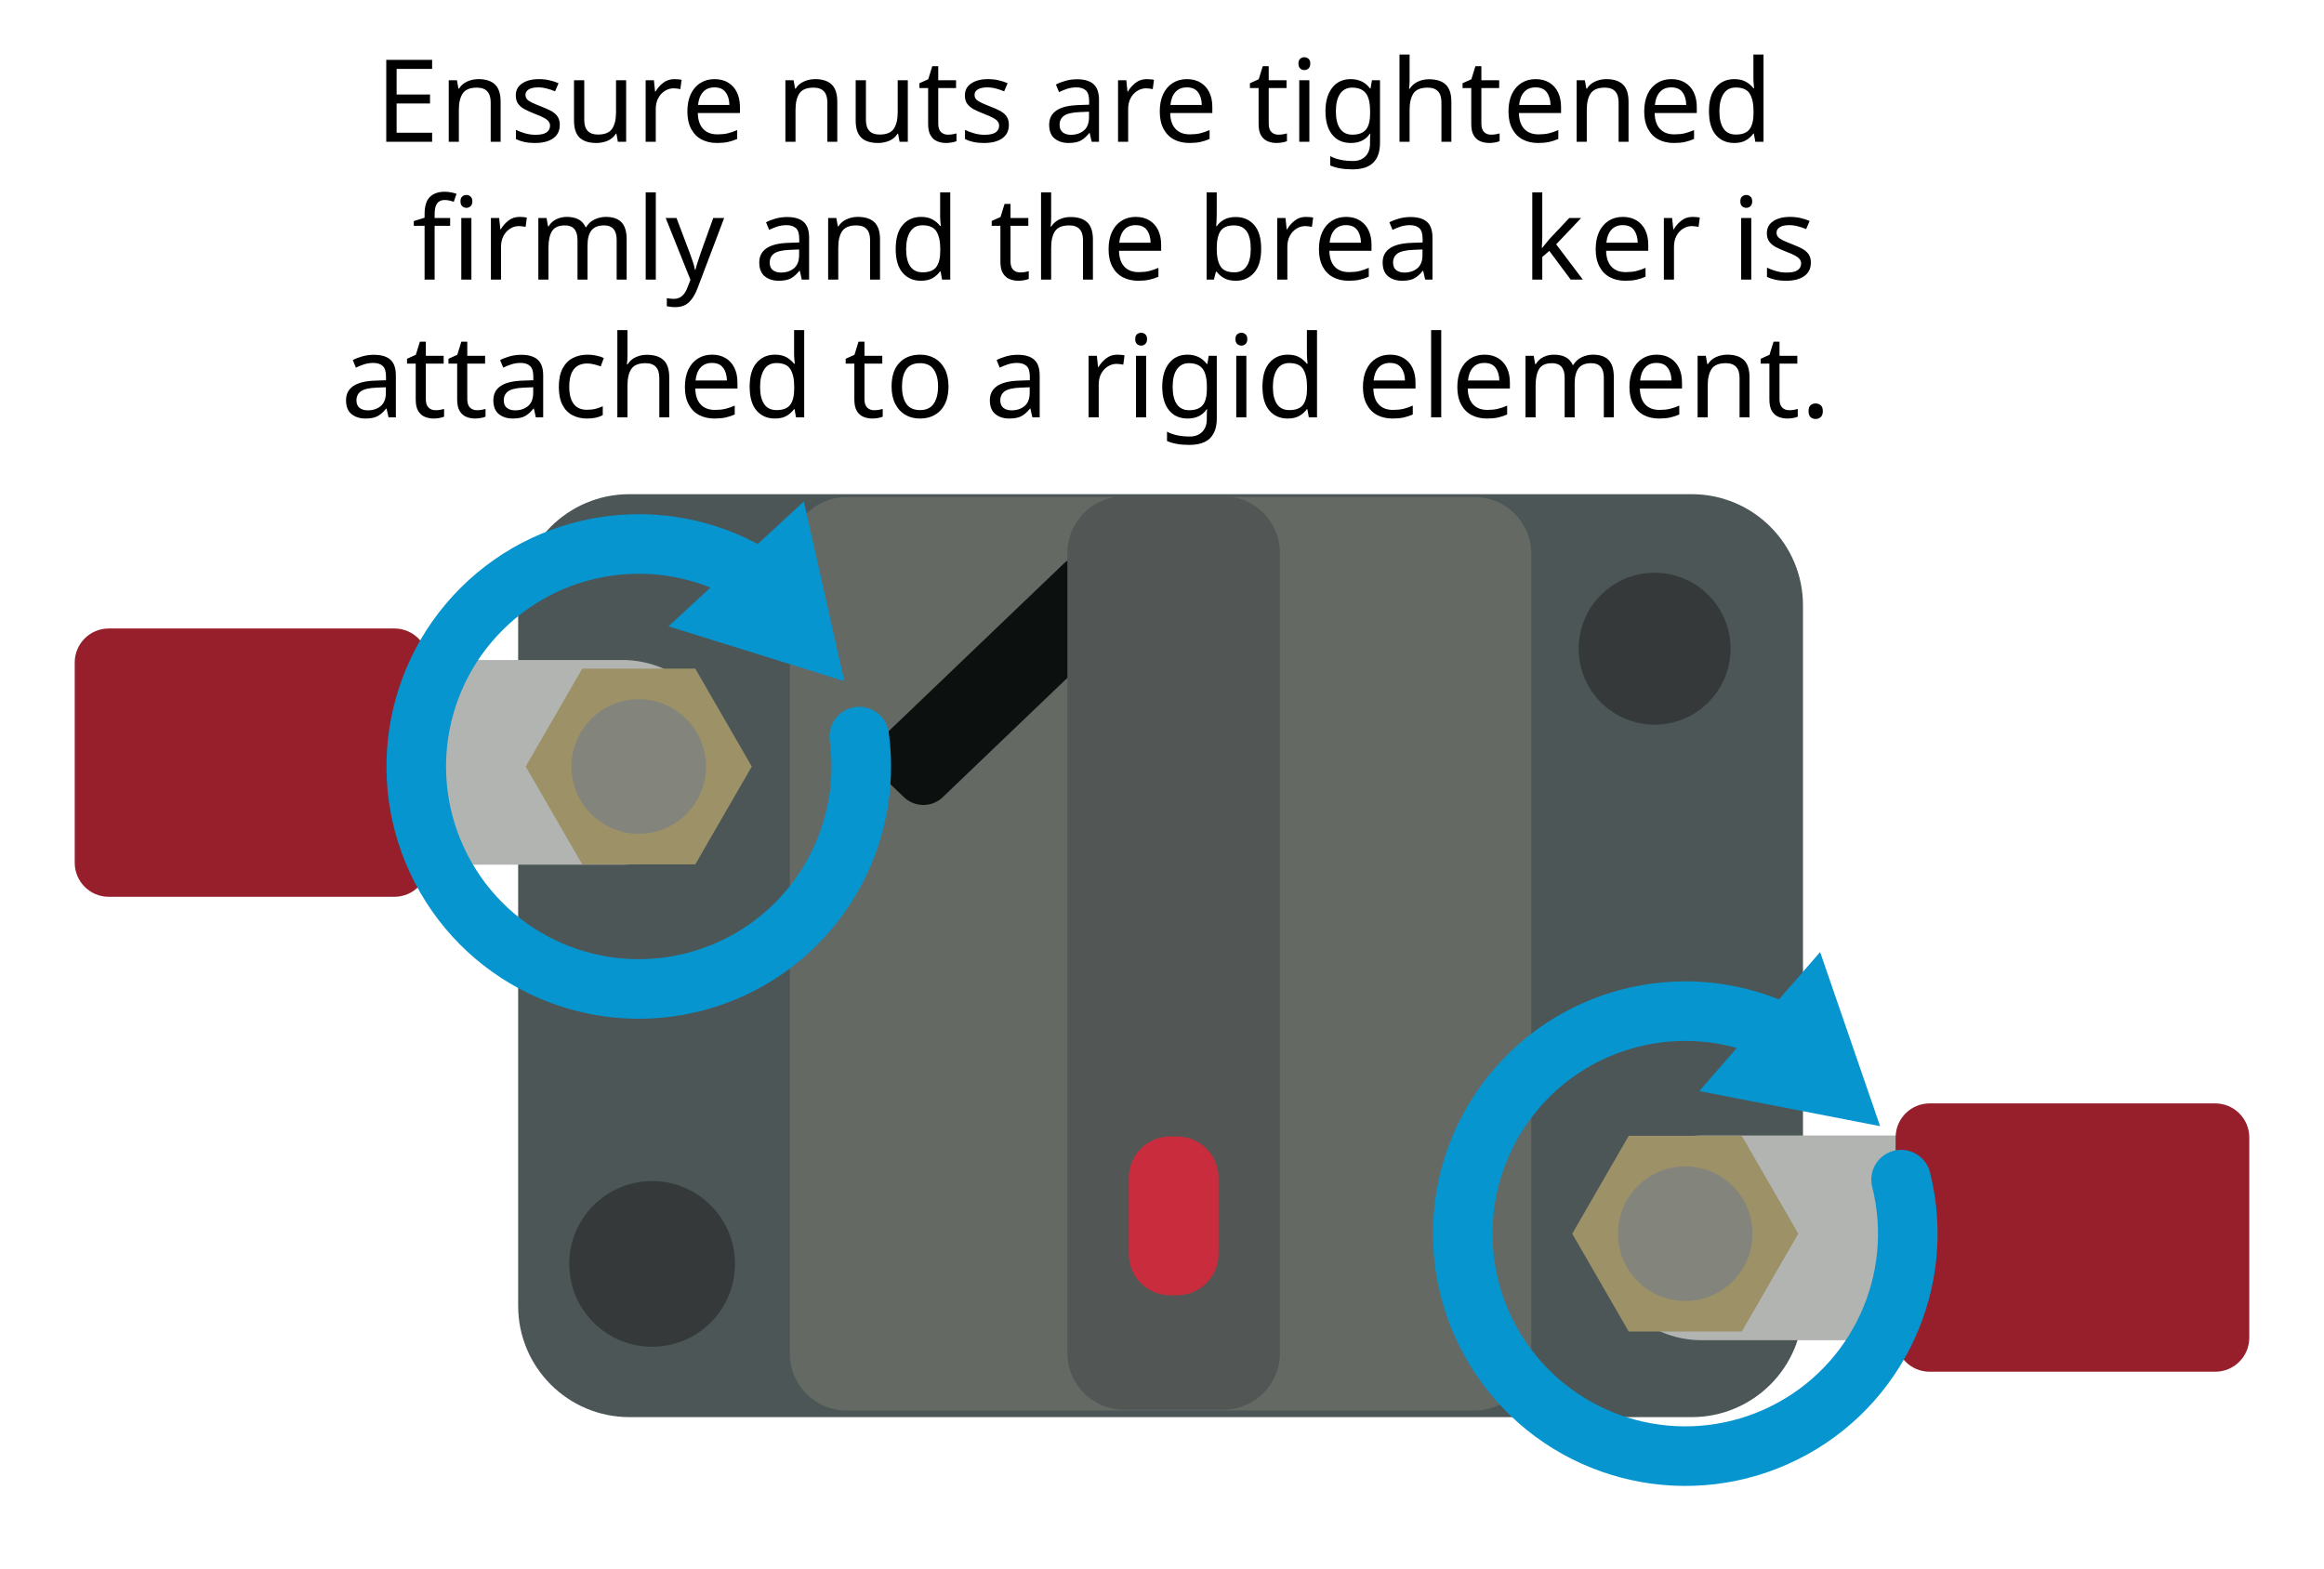
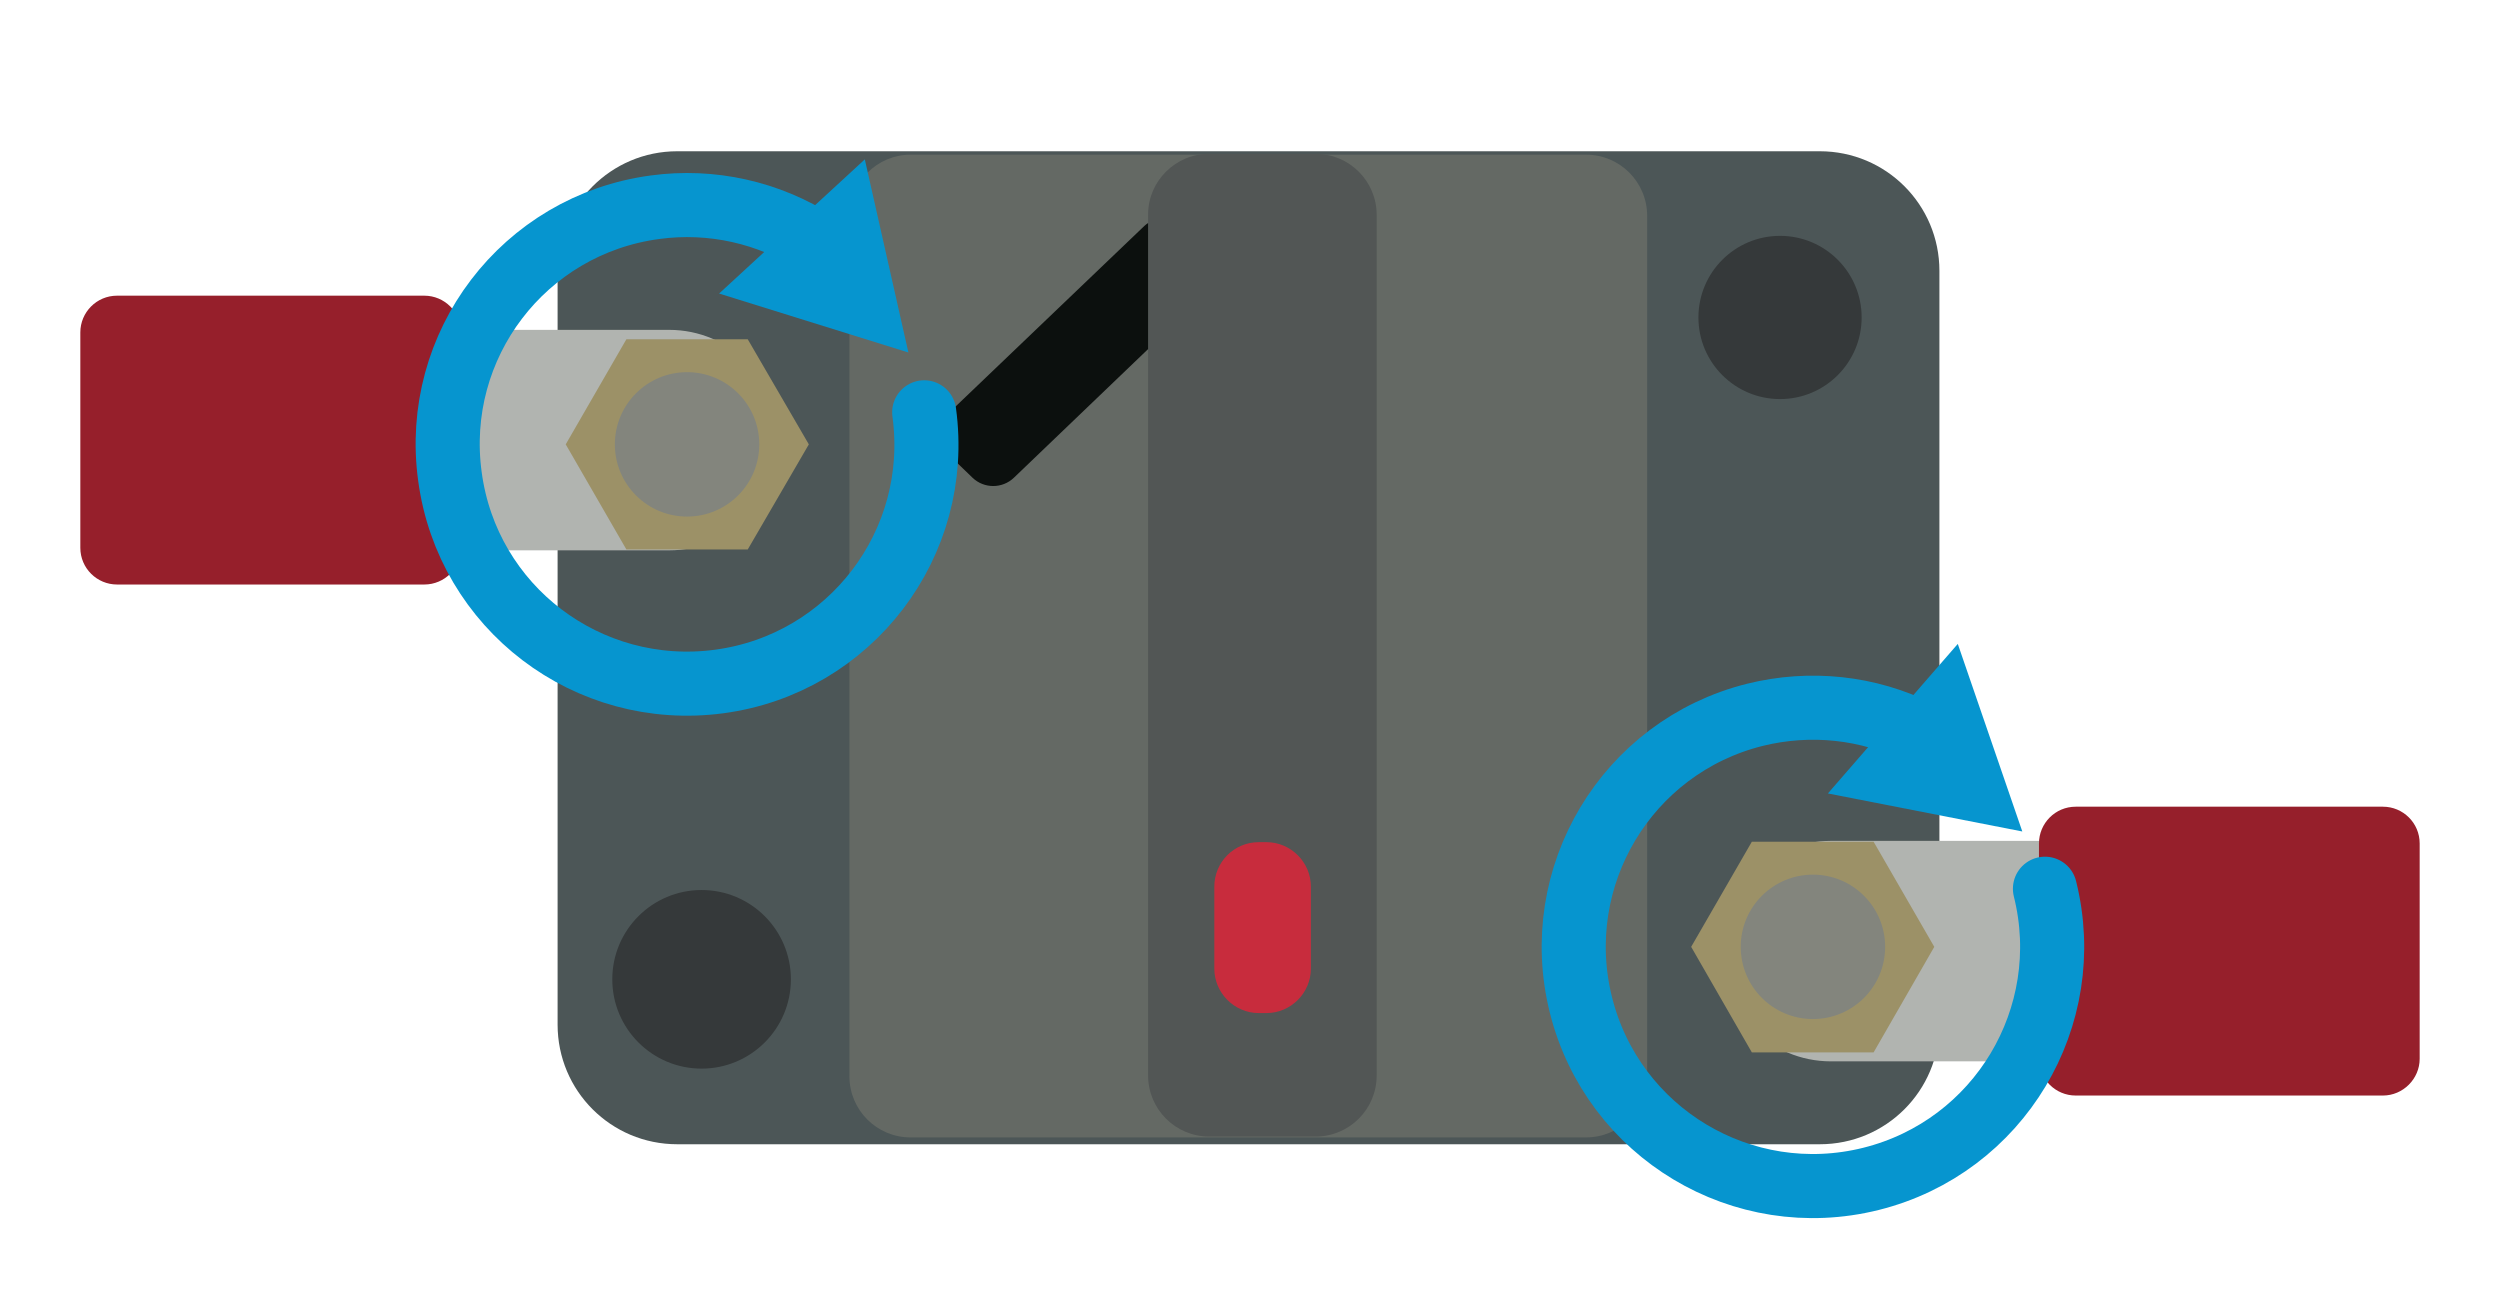
- <svg xmlns="http://www.w3.org/2000/svg" id="Layer_1" data-name="Layer 1" viewBox="0 0 585.092 394.983">
-   <defs>
-     <style>.cls-1{fill:#4c5657;}.cls-2{fill:#b1b4b0;}.cls-3{fill:#646964;}.cls-4{fill:#525655;}.cls-5{fill:#c82c3d;}.cls-6{fill:#0c100e;}.cls-7{fill:#9c9167;}.cls-8{fill:#83857d;}.cls-9{fill:#961f2b;}.cls-10{fill:#35393a;}.cls-11{fill:none;stroke:#0695cf;stroke-linecap:round;stroke-miterlimit:10;stroke-width:15px;}.cls-12{fill:#0695cf;}.cls-13{font-size:28.908px;font-family:Verdana;}.cls-14{letter-spacing:-0.01em;}.cls-15{letter-spacing:0em;}</style>
-   </defs>
-   <rect class="cls-1" x="130.453" y="124.428" width="323.468" height="232.386" rx="28.01" />
-   <rect class="cls-2" x="66.956" y="166.175" width="115.483" height="51.543" rx="25.772" />
-   <rect class="cls-3" x="198.852" y="125.155" width="186.67" height="230.005" rx="14.293" />
-   <rect class="cls-4" x="268.727" y="124.956" width="53.514" height="230.005" rx="14.293" />
-   <rect class="cls-5" x="284.189" y="286.146" width="22.59" height="39.985" rx="10.403" />
-   <path class="cls-6" d="M267.82,141.898l-45.993,44.04a6.361,6.361,0,0,0,0,9.271l5.798,5.552a7.063,7.063,0,0,0,9.682,0l31.427-30.092V141.17A6.816,6.816,0,0,0,267.82,141.898Z" />
-   <polygon class="cls-7" points="175.042 168.352 146.584 168.352 132.355 192.998 146.584 217.643 175.042 217.643 189.271 192.998 175.042 168.352" />
-   <circle class="cls-8" cx="160.813" cy="192.998" r="16.94" />
-   <rect class="cls-9" x="18.812" y="158.241" width="89.039" height="67.561" rx="8.573" />
-   <rect class="cls-2" x="402.654" y="285.905" width="115.483" height="51.543" rx="25.772" transform="translate(920.7901 623.3535) rotate(-180)" />
-   <polygon class="cls-7" points="410.05 335.272 438.508 335.272 452.737 310.626 438.508 285.981 410.05 285.981 395.821 310.626 410.05 335.272" />
-   <circle class="cls-8" cx="424.279" cy="310.626" r="16.94" />
-   <rect class="cls-9" x="477.241" y="277.822" width="89.039" height="67.561" rx="8.573" transform="translate(1043.521 623.2047) rotate(180)" />
-   <circle class="cls-10" cx="416.567" cy="163.329" r="19.124" />
-   <circle class="cls-10" cx="164.177" cy="318.24" r="20.863" />
-   <path class="cls-11" d="M216.329,185.468a56.019,56.019,0,1,1-25.188-39.583" />
-   <polygon class="cls-12" points="168.294 157.699 212.561 171.5 202.385 126.262 168.294 157.699" />
-   <path class="cls-11" d="M478.625,297.018a56.019,56.019,0,1,1-29.4-36.562" />
-   <polygon class="cls-12" points="427.821 274.718 473.339 283.551 458.236 239.713 427.821 274.718" />
-   <text class="cls-13" transform="translate(94.448 35.7049)">Ensure nuts are tightened <tspan x="9.288" y="34.69">firmly and the brea</tspan>
-     <tspan class="cls-14" x="288.866" y="34.69">k</tspan>
-     <tspan class="cls-15" x="305.691" y="34.69">er is </tspan>
-     <tspan x="-8.66" y="69.379">attached to a rigid element.</tspan>
-   </text>
+ <svg xmlns="http://www.w3.org/2000/svg" version="1.1" id="Layer_1" x="0px" y="0px" viewBox="0 0 585.1 306" style="enable-background:new 0 0 585.1 306;" xml:space="preserve">
+   <style type="text/css">
+ 	.st0{fill:#4C5657;}
+ 	.st1{fill:#B1B4B0;}
+ 	.st2{fill:#646964;}
+ 	.st3{fill:#525655;}
+ 	.st4{fill:#C82C3D;}
+ 	.st5{fill:#0C100E;}
+ 	.st6{fill:#9C9167;}
+ 	.st7{fill:#83857D;}
+ 	.st8{fill:#961F2B;}
+ 	.st9{fill:#35393A;}
+ 	.st10{fill:none;stroke:#0695CF;stroke-width:15;stroke-linecap:round;stroke-miterlimit:10;}
+ 	.st11{fill:#0695CF;}
+ </style>
+   <path class="st0" d="M158.5,35.4h267.4c15.5,0,28,12.5,28,28v176.4c0,15.5-12.5,28-28,28H158.5c-15.5,0-28-12.5-28-28V63.4  C130.5,48,143,35.4,158.5,35.4z" />
+   <path class="st1" d="M92.7,77.2h63.9c14.2,0,25.8,11.5,25.8,25.8v0c0,14.2-11.5,25.8-25.8,25.8H92.7c-14.2,0-25.8-11.5-25.8-25.8v0  C67,88.7,78.5,77.2,92.7,77.2z" />
+   <path class="st2" d="M213.1,36.2h158.1c7.9,0,14.3,6.4,14.3,14.3v201.4c0,7.9-6.4,14.3-14.3,14.3H213.1c-7.9,0-14.3-6.4-14.3-14.3  V50.4C198.9,42.6,205.3,36.2,213.1,36.2z" />
+   <path class="st3" d="M283,36h24.9c7.9,0,14.3,6.4,14.3,14.3v201.4c0,7.9-6.4,14.3-14.3,14.3H283c-7.9,0-14.3-6.4-14.3-14.3V50.2  C268.7,42.4,275.1,36,283,36z" />
+   <path class="st4" d="M294.6,197.1h1.8c5.7,0,10.4,4.7,10.4,10.4v19.2c0,5.7-4.7,10.4-10.4,10.4h-1.8c-5.7,0-10.4-4.7-10.4-10.4  v-19.2C284.2,201.8,288.8,197.1,294.6,197.1z" />
+   <path class="st5" d="M267.8,52.9l-46,44c-2.6,2.4-2.7,6.4-0.3,9c0.1,0.1,0.2,0.2,0.3,0.3l5.8,5.6c2.7,2.6,7,2.6,9.7,0l31.4-30.1  V52.2C268.4,52.4,268.1,52.6,267.8,52.9z" />
+   <polygon class="st6" points="175,79.4 146.6,79.4 132.4,104 146.6,128.6 175,128.6 189.3,104 " />
+   <circle class="st7" cx="160.8" cy="104" r="16.9" />
+   <path class="st8" d="M27.4,69.2h71.9c4.7,0,8.6,3.8,8.6,8.6v50.4c0,4.7-3.8,8.6-8.6,8.6H27.4c-4.7,0-8.6-3.8-8.6-8.6V77.8  C18.8,73.1,22.6,69.2,27.4,69.2z" />
+   <path class="st1" d="M492.4,248.4h-63.9c-14.2,0-25.8-11.5-25.8-25.8l0,0c0-14.2,11.5-25.8,25.8-25.8h63.9  c14.2,0,25.8,11.5,25.8,25.8l0,0C518.1,236.9,506.6,248.4,492.4,248.4z" />
+   <polygon class="st6" points="410,246.3 438.5,246.3 452.7,221.6 438.5,197 410,197 395.8,221.6 " />
+   <circle class="st7" cx="424.3" cy="221.6" r="16.9" />
+   <path class="st8" d="M557.7,256.4h-71.9c-4.7,0-8.6-3.8-8.6-8.6v-50.4c0-4.7,3.8-8.6,8.6-8.6h71.9c4.7,0,8.6,3.8,8.6,8.6v50.4  C566.3,252.5,562.4,256.4,557.7,256.4z" />
+   <circle class="st9" cx="416.6" cy="74.3" r="19.1" />
+   <circle class="st9" cx="164.2" cy="229.2" r="20.9" />
+   <path class="st10" d="M216.3,96.5c4.2,30.7-17.3,58.9-48,63s-58.9-17.3-63-48c-4.2-30.7,17.3-58.9,48-63c13.2-1.8,26.6,1.2,37.8,8.4  " />
+   <polygon class="st11" points="168.3,68.7 212.6,82.5 202.4,37.3 " />
+   <path class="st10" d="M478.6,208c7.5,30-10.7,60.4-40.7,67.9c-30,7.5-60.4-10.7-67.9-40.7c-7.5-30,10.7-60.4,40.7-67.9  c12.9-3.2,26.6-1.8,38.5,4.2" />
+   <polygon class="st11" points="427.8,185.7 473.3,194.6 458.2,150.7 " />
</svg>
